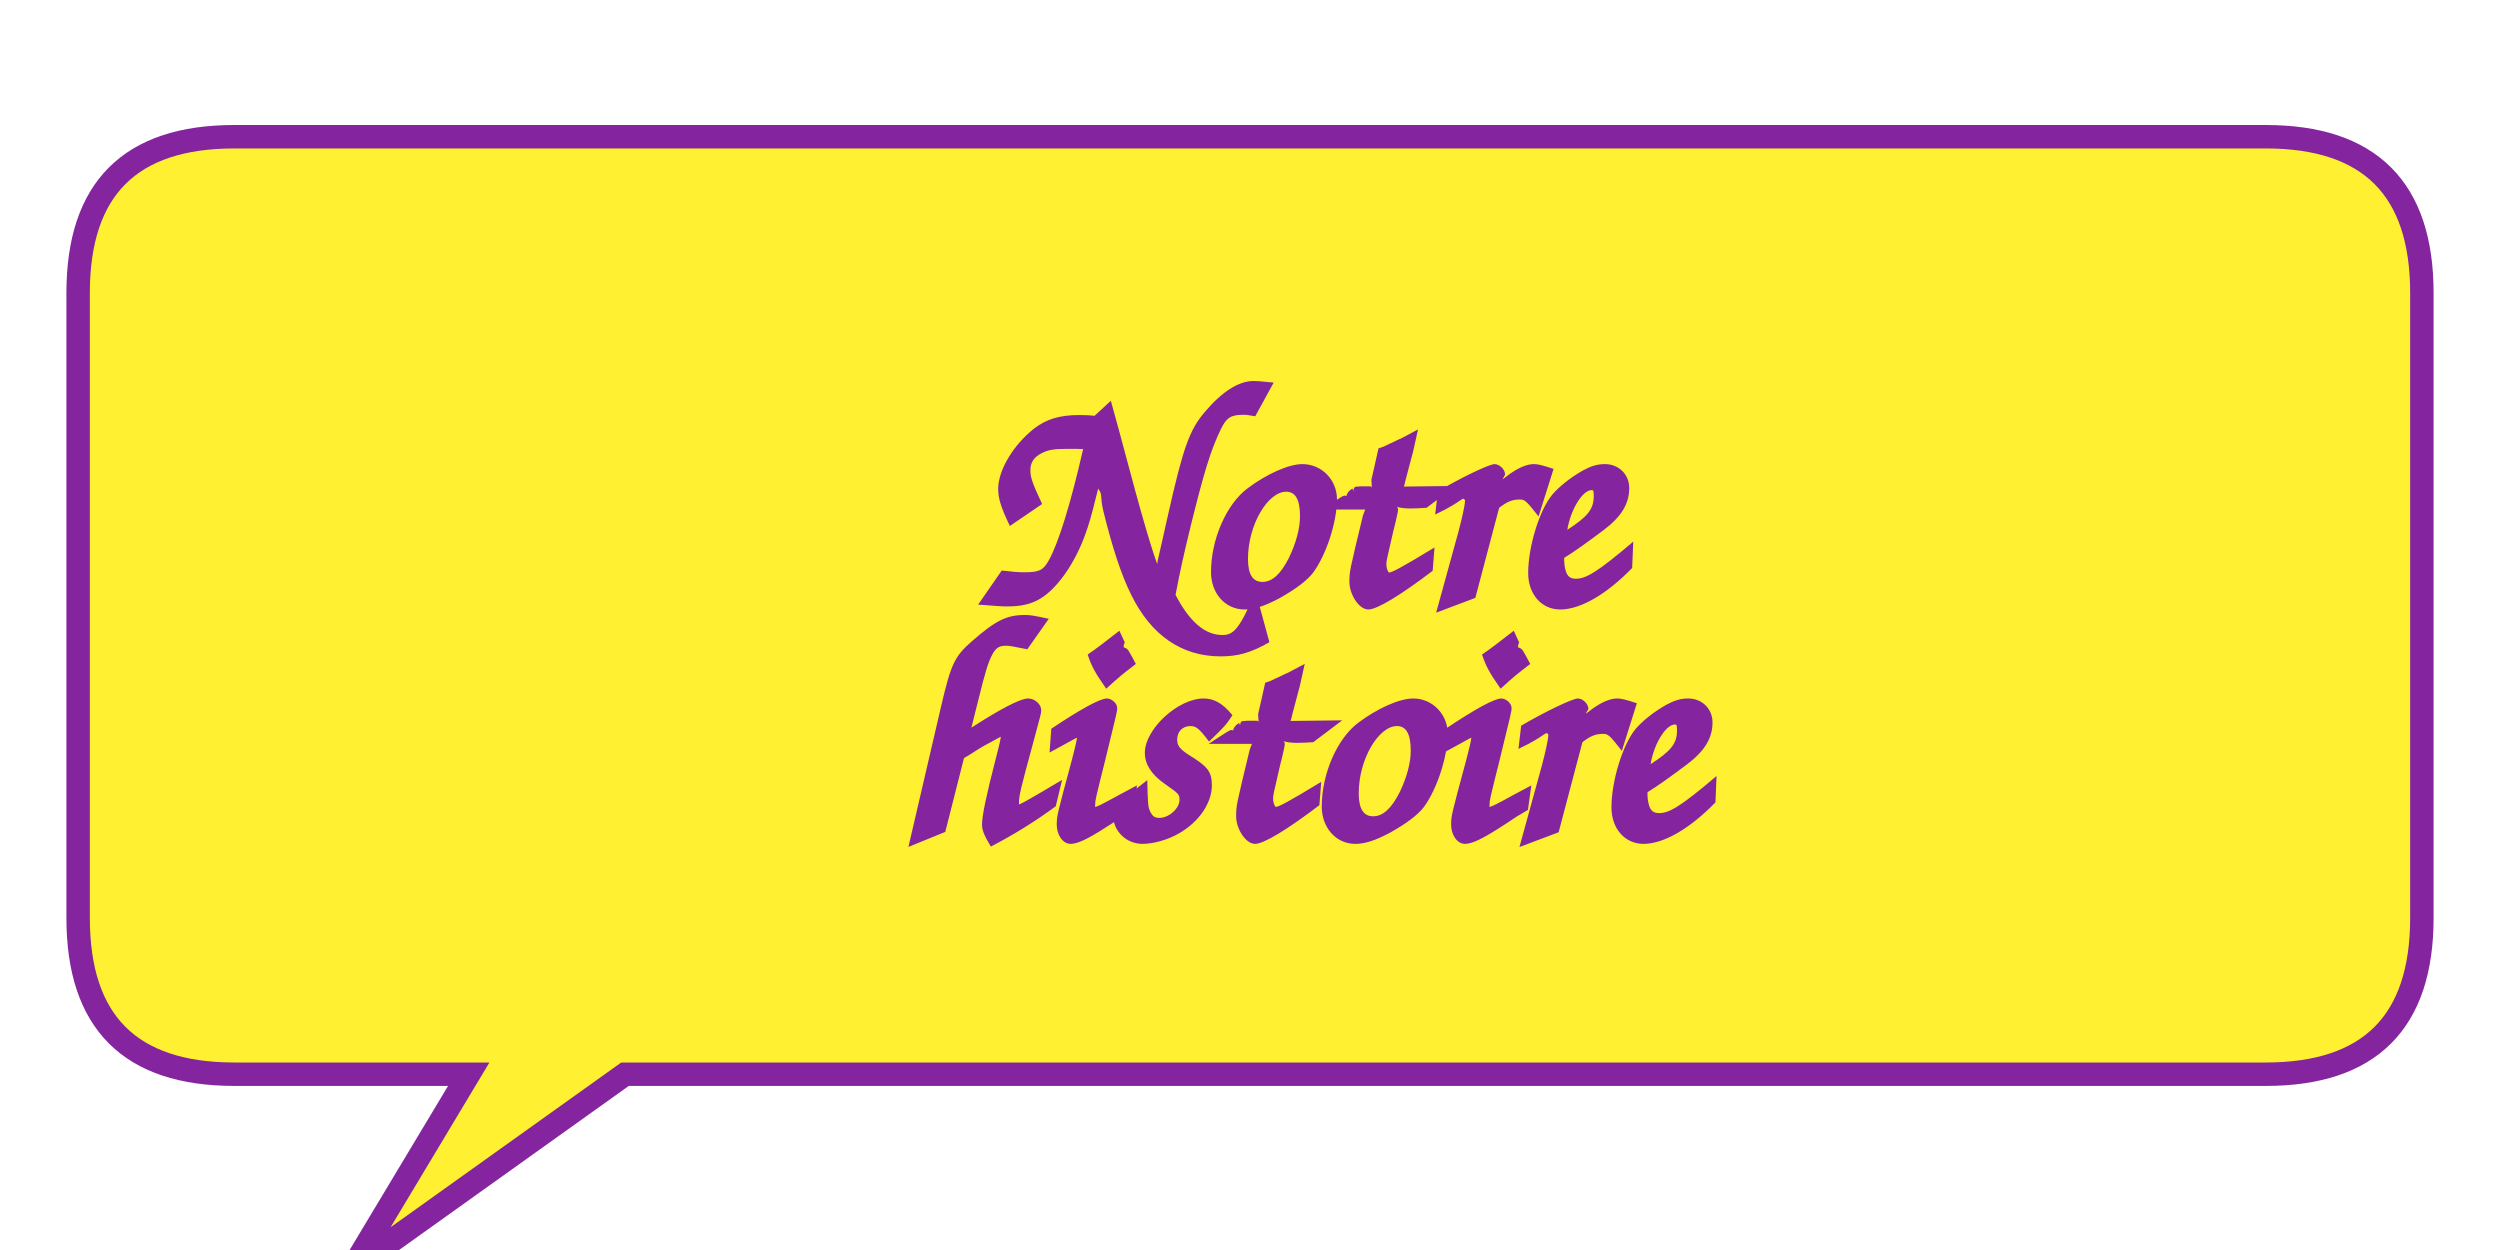
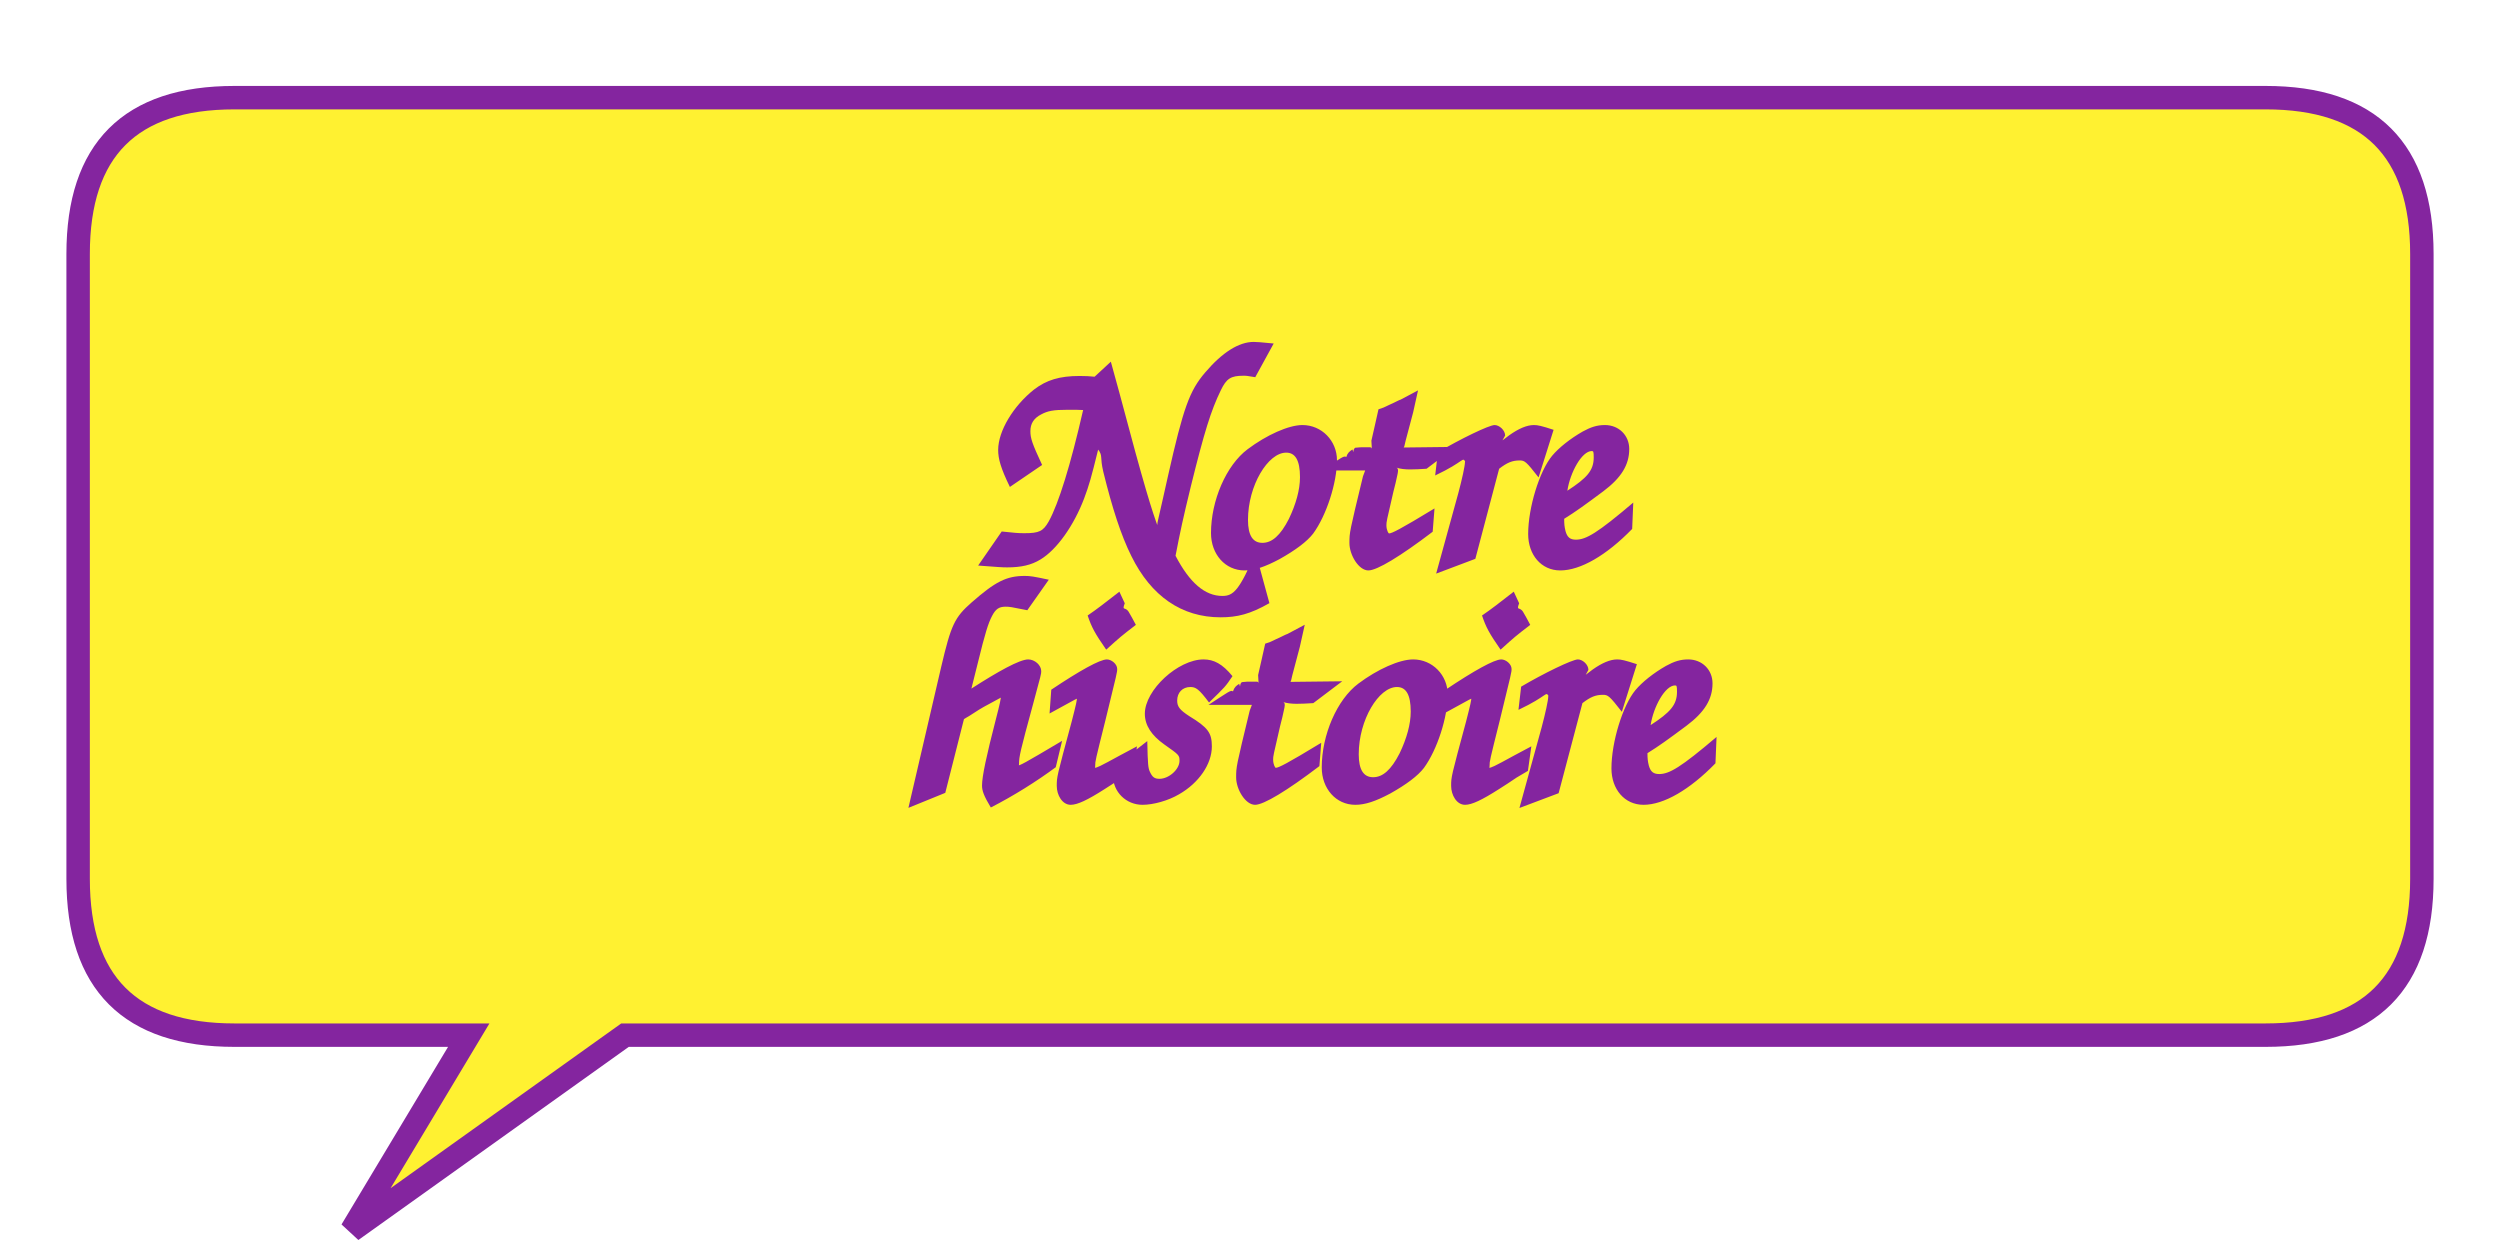
- <svg xmlns="http://www.w3.org/2000/svg" width="320" height="160" viewBox="0 0 320 145">
+ <svg xmlns="http://www.w3.org/2000/svg" width="320" height="160" viewBox="0 0 320 155">
  <path d="M 30 10 Q 10 10 10 30 L 10 110 Q 10 130 30 130 L 60 130 L 45 155 L 80 130 L 290 130 Q 310 130 310 110 L 310 30 Q 310 10 290 10 Z" fill="#FFF131" stroke="#84259F" stroke-width="3" />
  <text x="165" y="70" font-family="Pangolin, cursive" font-size="40" font-weight="bold" fill="#84259F" text-anchor="middle">Notre</text>
  <text x="165" y="100" font-family="Pangolin, cursive" font-size="40" font-weight="bold" fill="#84259F" text-anchor="middle">histoire</text>
</svg>
